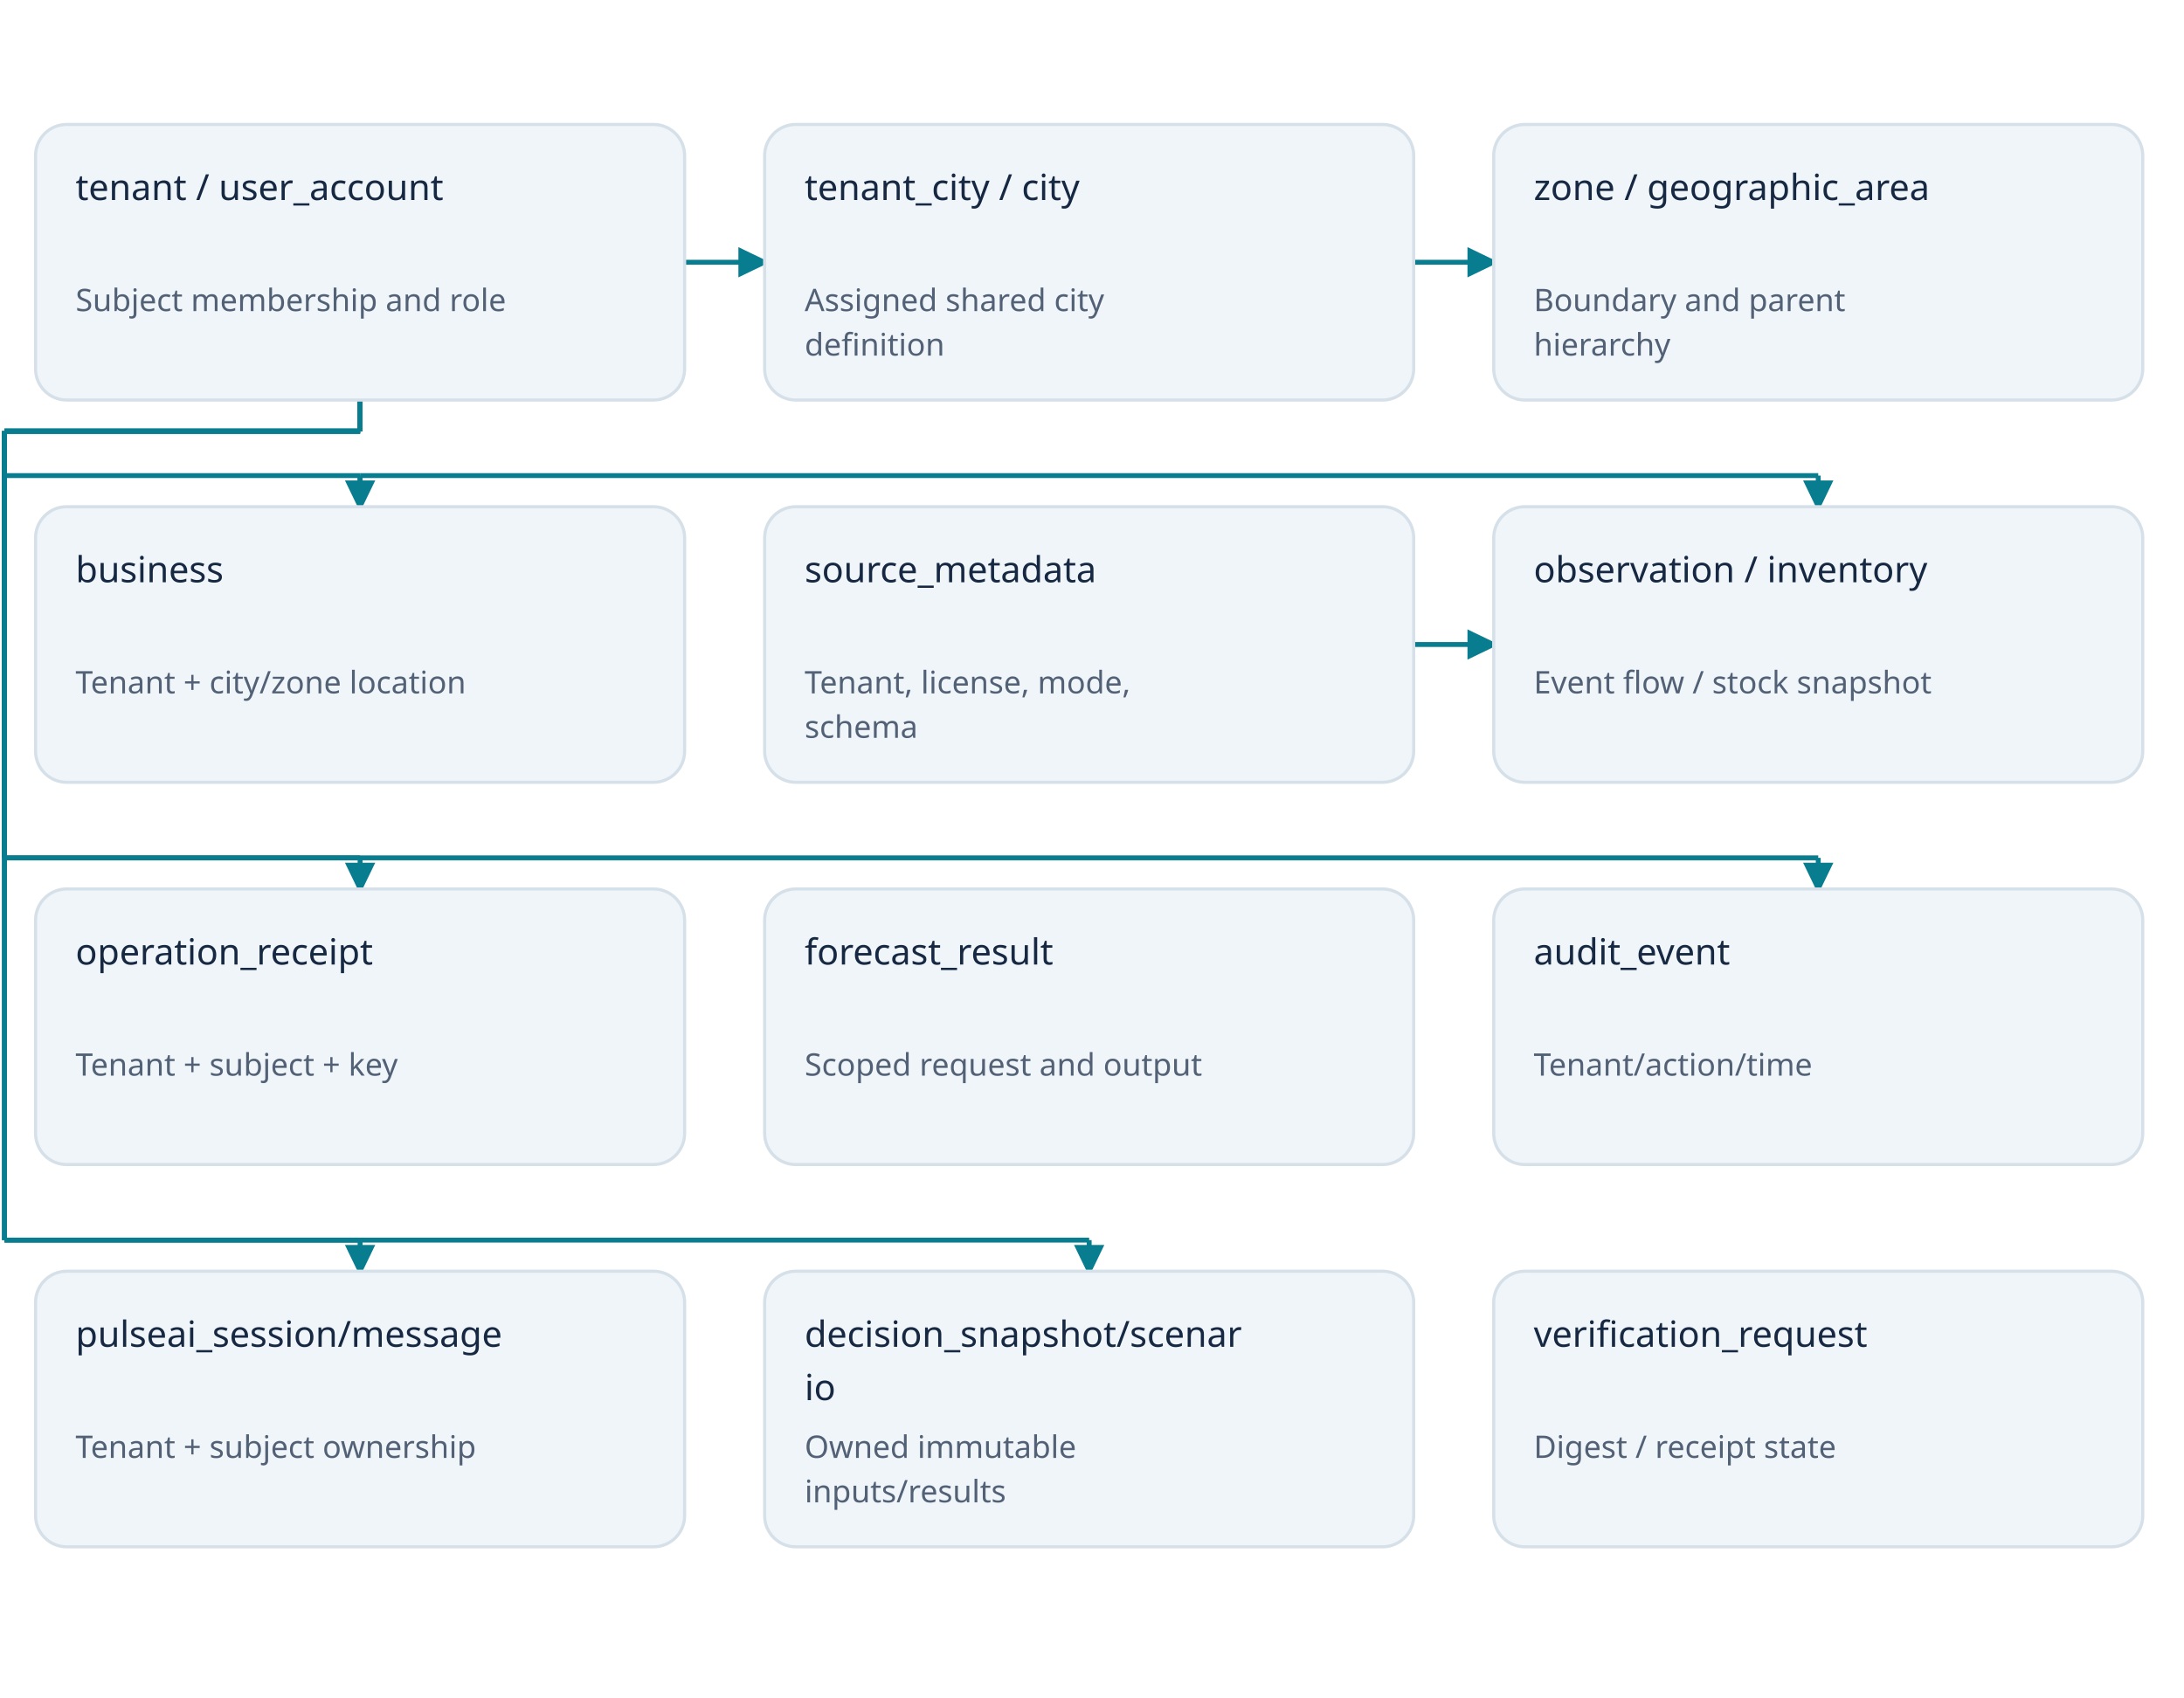
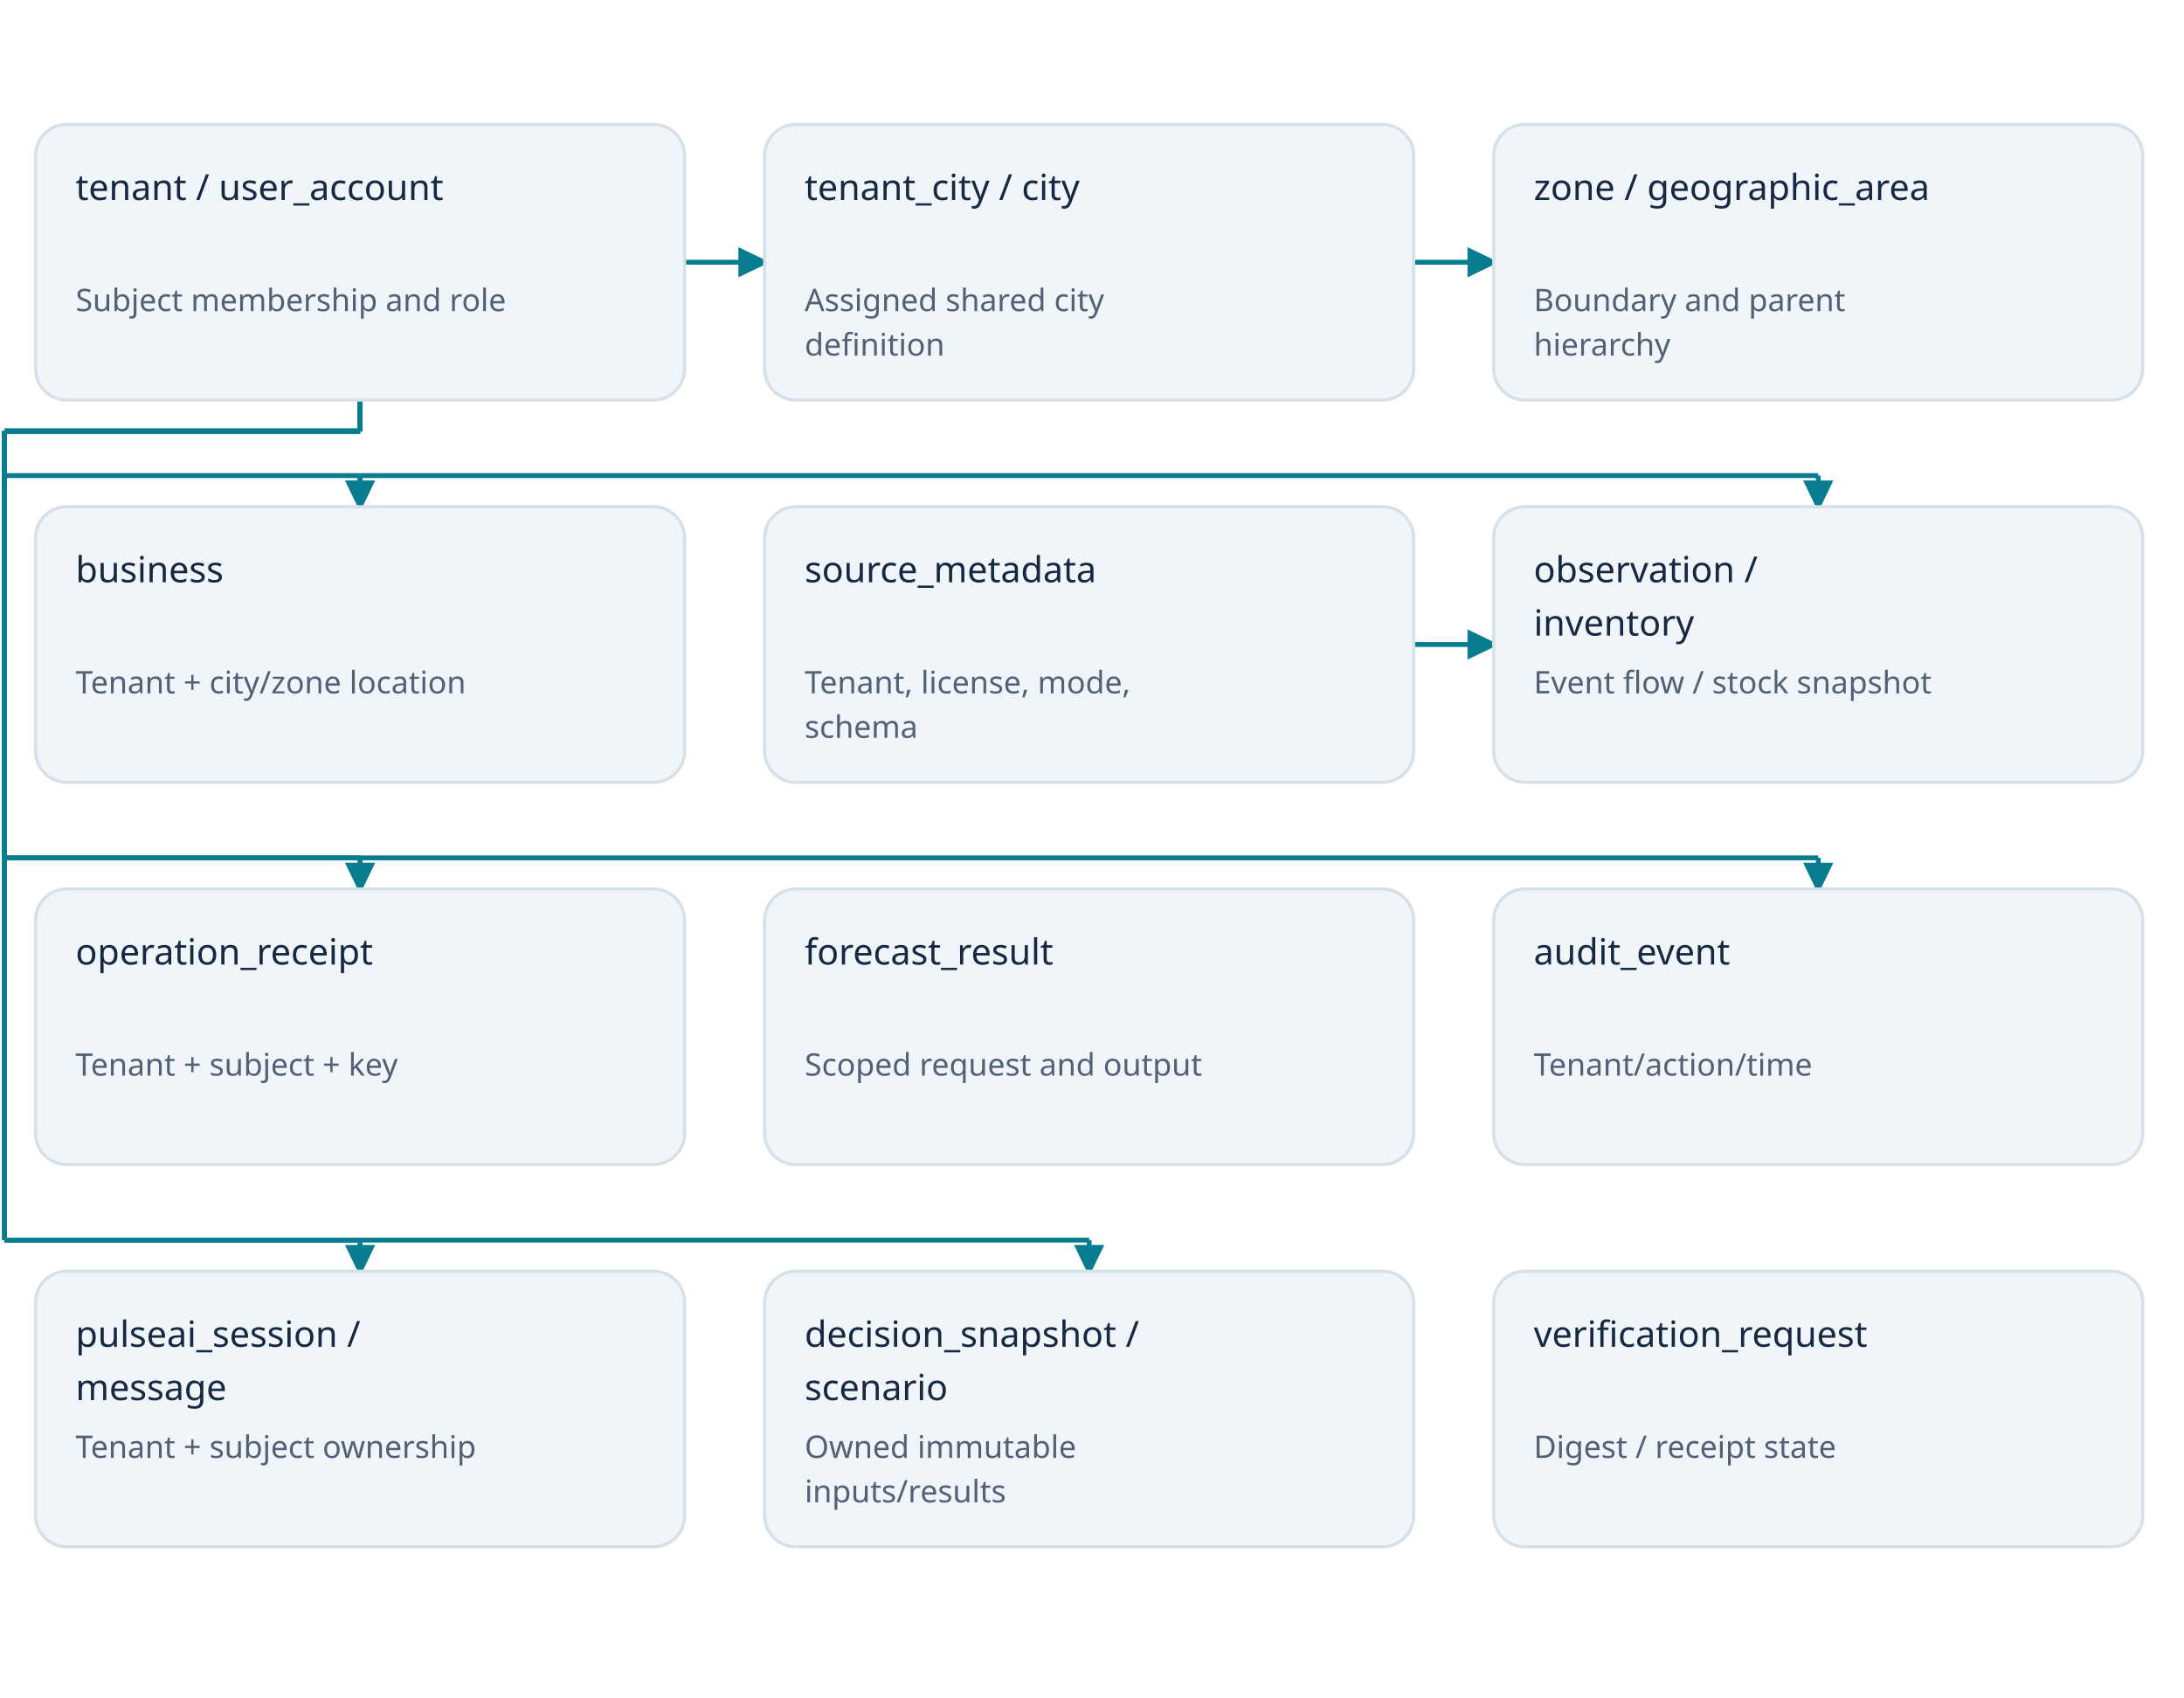
<svg xmlns="http://www.w3.org/2000/svg" width="491.276" height="382" preserveAspectRatio="xMinYMin meet" viewBox="0 0 491 382" version="1.0" fill-rule="evenodd">
  <clipPath id="clip">
    <rect x="0" y="0" width="491.276" height="382" />
  </clipPath>
  <g id="group" transform="scale(1,-1) translate(0,-382)" style="clip-path: url(#clip)">
    <g transform="">
      <path d="M 154,323 L 172,323 Z" style="stroke: rgb(3%,49%,56%); stroke-linecap: butt; stroke-width: 1.1;" />
      <polygon points="172 323, 166.597 325.61, 166.597 320.39" style="stroke: rgb(3%,49%,56%); stroke-linecap: butt; stroke-width: 1; fill: rgb(3%,49%,56%); fill-rule: evenodd;" />
      <path d="M 318,323 L 336,323 Z" style="stroke: rgb(3%,49%,56%); stroke-linecap: butt; stroke-width: 1.1;" />
      <polygon points="336 323, 330.597 325.61, 330.597 320.39" style="stroke: rgb(3%,49%,56%); stroke-linecap: butt; stroke-width: 1; fill: rgb(3%,49%,56%); fill-rule: evenodd;" />
      <path d="M 81,292 L 81,285 Z" style="stroke: rgb(3%,49%,56%); stroke-linecap: butt; stroke-width: 1.1;" />
      <path d="M 81,285 L 1,285 Z" style="stroke: rgb(3%,49%,56%); stroke-linecap: butt; stroke-width: 1.1;" />
      <path d="M 1,285 L 1,275 Z" style="stroke: rgb(3%,49%,56%); stroke-linecap: butt; stroke-width: 1.1;" />
      <path d="M 1,275 L 81,275 Z" style="stroke: rgb(3%,49%,56%); stroke-linecap: butt; stroke-width: 1.1;" />
      <path d="M 81,275 L 81,268 Z" style="stroke: rgb(3%,49%,56%); stroke-linecap: butt; stroke-width: 1.1;" />
      <polygon points="81 268, 83.61 273.403, 78.39 273.403" style="stroke: rgb(3%,49%,56%); stroke-linecap: butt; stroke-width: 1; fill: rgb(3%,49%,56%); fill-rule: evenodd;" />
      <path d="M 318,237 L 336,237 Z" style="stroke: rgb(3%,49%,56%); stroke-linecap: butt; stroke-width: 1.1;" />
      <polygon points="336 237, 330.597 239.61, 330.597 234.39" style="stroke: rgb(3%,49%,56%); stroke-linecap: butt; stroke-width: 1; fill: rgb(3%,49%,56%); fill-rule: evenodd;" />
      <path d="M 81,268 L 81,275 Z" style="stroke: rgb(3%,49%,56%); stroke-linecap: butt; stroke-width: 1.1;" />
      <path d="M 81,275 L 409,275 Z" style="stroke: rgb(3%,49%,56%); stroke-linecap: butt; stroke-width: 1.1;" />
      <path d="M 409,275 L 409,268 Z" style="stroke: rgb(3%,49%,56%); stroke-linecap: butt; stroke-width: 1.1;" />
      <polygon points="409 268, 411.61 273.403, 406.39 273.403" style="stroke: rgb(3%,49%,56%); stroke-linecap: butt; stroke-width: 1; fill: rgb(3%,49%,56%); fill-rule: evenodd;" />
      <path d="M 81,292 L 81,285 Z" style="stroke: rgb(3%,49%,56%); stroke-linecap: butt; stroke-width: 1.1;" />
      <path d="M 81,285 L 1,285 Z" style="stroke: rgb(3%,49%,56%); stroke-linecap: butt; stroke-width: 1.1;" />
      <path d="M 1,285 L 1,103 Z" style="stroke: rgb(3%,49%,56%); stroke-linecap: butt; stroke-width: 1.1;" />
      <path d="M 1,103 L 81,103 Z" style="stroke: rgb(3%,49%,56%); stroke-linecap: butt; stroke-width: 1.1;" />
      <path d="M 81,103 L 81,96 Z" style="stroke: rgb(3%,49%,56%); stroke-linecap: butt; stroke-width: 1.1;" />
      <polygon points="81 96, 83.61 101.403, 78.39 101.403" style="stroke: rgb(3%,49%,56%); stroke-linecap: butt; stroke-width: 1; fill: rgb(3%,49%,56%); fill-rule: evenodd;" />
      <path d="M 81,292 L 81,285 Z" style="stroke: rgb(3%,49%,56%); stroke-linecap: butt; stroke-width: 1.1;" />
      <path d="M 81,285 L 1,285 Z" style="stroke: rgb(3%,49%,56%); stroke-linecap: butt; stroke-width: 1.1;" />
      <path d="M 1,285 L 1,103 Z" style="stroke: rgb(3%,49%,56%); stroke-linecap: butt; stroke-width: 1.1;" />
      <path d="M 1,103 L 245,103 Z" style="stroke: rgb(3%,49%,56%); stroke-linecap: butt; stroke-width: 1.1;" />
      <path d="M 245,103 L 245,96 Z" style="stroke: rgb(3%,49%,56%); stroke-linecap: butt; stroke-width: 1.1;" />
      <polygon points="245 96, 247.61 101.403, 242.39 101.403" style="stroke: rgb(3%,49%,56%); stroke-linecap: butt; stroke-width: 1; fill: rgb(3%,49%,56%); fill-rule: evenodd;" />
      <path d="M 81,292 L 81,285 Z" style="stroke: rgb(3%,49%,56%); stroke-linecap: butt; stroke-width: 1.1;" />
      <path d="M 81,285 L 1,285 Z" style="stroke: rgb(3%,49%,56%); stroke-linecap: butt; stroke-width: 1.1;" />
      <path d="M 1,285 L 1,189 Z" style="stroke: rgb(3%,49%,56%); stroke-linecap: butt; stroke-width: 1.1;" />
      <path d="M 1,189 L 81,189 Z" style="stroke: rgb(3%,49%,56%); stroke-linecap: butt; stroke-width: 1.1;" />
      <path d="M 81,189 L 81,182 Z" style="stroke: rgb(3%,49%,56%); stroke-linecap: butt; stroke-width: 1.1;" />
      <polygon points="81 182, 83.61 187.403, 78.39 187.403" style="stroke: rgb(3%,49%,56%); stroke-linecap: butt; stroke-width: 1; fill: rgb(3%,49%,56%); fill-rule: evenodd;" />
      <path d="M 81,292 L 81,285 Z" style="stroke: rgb(3%,49%,56%); stroke-linecap: butt; stroke-width: 1.1;" />
      <path d="M 81,285 L 1,285 Z" style="stroke: rgb(3%,49%,56%); stroke-linecap: butt; stroke-width: 1.1;" />
      <path d="M 1,285 L 1,189 Z" style="stroke: rgb(3%,49%,56%); stroke-linecap: butt; stroke-width: 1.1;" />
      <path d="M 1,189 L 409,189 Z" style="stroke: rgb(3%,49%,56%); stroke-linecap: butt; stroke-width: 1.1;" />
      <path d="M 409,189 L 409,182 Z" style="stroke: rgb(3%,49%,56%); stroke-linecap: butt; stroke-width: 1.1;" />
      <polygon points="409 182, 411.61 187.403, 406.39 187.403" style="stroke: rgb(3%,49%,56%); stroke-linecap: butt; stroke-width: 1; fill: rgb(3%,49%,56%); fill-rule: evenodd;" />
      <rect x="8" y="292" width="146" height="62" rx="7" ry="7" style="stroke: rgb(84%,88%,91%); stroke-linecap: butt; stroke-width: 0.7; fill: rgb(94%,96%,98%); fill-rule: evenodd;" />
-       <text x="17" y="337" style="font-family: VeraBold; font-size: 8.1px;fill: rgb(9%,16%,26%); stroke:none;" transform="translate(0,674) scale(1,-1)">tenant / user_account</text>
+       <text x="17" y="337" style="font-family: VeraBold; font-size: 8.1px;fill: rgb(9%,16%,26%); stroke:none;" transform="translate(0,674) scale(1,-1)">tenant  /  user_account</text>
      <text x="17" y="312" style="font-family: Vera; font-size: 7px;fill: rgb(32%,38%,46%); stroke:none;" transform="translate(0,624) scale(1,-1)">Subject membership and role</text>
      <rect x="172" y="292" width="146" height="62" rx="7" ry="7" style="stroke: rgb(84%,88%,91%); stroke-linecap: butt; stroke-width: 0.7; fill: rgb(94%,96%,98%); fill-rule: evenodd;" />
-       <text x="181" y="337" style="font-family: VeraBold; font-size: 8.1px;fill: rgb(9%,16%,26%); stroke:none;" transform="translate(0,674) scale(1,-1)">tenant_city / city</text>
+       <text x="181" y="337" style="font-family: VeraBold; font-size: 8.1px;fill: rgb(9%,16%,26%); stroke:none;" transform="translate(0,674) scale(1,-1)">tenant_city  /  city</text>
      <text x="181" y="312" style="font-family: Vera; font-size: 7px;fill: rgb(32%,38%,46%); stroke:none;" transform="translate(0,624) scale(1,-1)">Assigned shared city</text>
      <text x="181" y="302" style="font-family: Vera; font-size: 7px;fill: rgb(32%,38%,46%); stroke:none;" transform="translate(0,604) scale(1,-1)">definition</text>
      <rect x="336" y="292" width="146" height="62" rx="7" ry="7" style="stroke: rgb(84%,88%,91%); stroke-linecap: butt; stroke-width: 0.7; fill: rgb(94%,96%,98%); fill-rule: evenodd;" />
-       <text x="345" y="337" style="font-family: VeraBold; font-size: 8.1px;fill: rgb(9%,16%,26%); stroke:none;" transform="translate(0,674) scale(1,-1)">zone / geographic_area</text>
+       <text x="345" y="337" style="font-family: VeraBold; font-size: 8.1px;fill: rgb(9%,16%,26%); stroke:none;" transform="translate(0,674) scale(1,-1)">zone  /  geographic_area</text>
      <text x="345" y="312" style="font-family: Vera; font-size: 7px;fill: rgb(32%,38%,46%); stroke:none;" transform="translate(0,624) scale(1,-1)">Boundary and parent</text>
      <text x="345" y="302" style="font-family: Vera; font-size: 7px;fill: rgb(32%,38%,46%); stroke:none;" transform="translate(0,604) scale(1,-1)">hierarchy</text>
      <rect x="8" y="206" width="146" height="62" rx="7" ry="7" style="stroke: rgb(84%,88%,91%); stroke-linecap: butt; stroke-width: 0.7; fill: rgb(94%,96%,98%); fill-rule: evenodd;" />
      <text x="17" y="251" style="font-family: VeraBold; font-size: 8.1px;fill: rgb(9%,16%,26%); stroke:none;" transform="translate(0,502) scale(1,-1)">business</text>
      <text x="17" y="226" style="font-family: Vera; font-size: 7px;fill: rgb(32%,38%,46%); stroke:none;" transform="translate(0,452) scale(1,-1)">Tenant + city/zone location</text>
      <rect x="172" y="206" width="146" height="62" rx="7" ry="7" style="stroke: rgb(84%,88%,91%); stroke-linecap: butt; stroke-width: 0.7; fill: rgb(94%,96%,98%); fill-rule: evenodd;" />
      <text x="181" y="251" style="font-family: VeraBold; font-size: 8.1px;fill: rgb(9%,16%,26%); stroke:none;" transform="translate(0,502) scale(1,-1)">source_metadata</text>
      <text x="181" y="226" style="font-family: Vera; font-size: 7px;fill: rgb(32%,38%,46%); stroke:none;" transform="translate(0,452) scale(1,-1)">Tenant, license, mode,</text>
      <text x="181" y="216" style="font-family: Vera; font-size: 7px;fill: rgb(32%,38%,46%); stroke:none;" transform="translate(0,432) scale(1,-1)">schema</text>
      <rect x="336" y="206" width="146" height="62" rx="7" ry="7" style="stroke: rgb(84%,88%,91%); stroke-linecap: butt; stroke-width: 0.7; fill: rgb(94%,96%,98%); fill-rule: evenodd;" />
-       <text x="345" y="251" style="font-family: VeraBold; font-size: 8.1px;fill: rgb(9%,16%,26%); stroke:none;" transform="translate(0,502) scale(1,-1)">observation / inventory</text>
+       <text x="345" y="251" style="font-family: VeraBold; font-size: 8.1px;fill: rgb(9%,16%,26%); stroke:none;" transform="translate(0,502) scale(1,-1)">observation  /</text>
+       <text x="345" y="239" style="font-family: VeraBold; font-size: 8.1px;fill: rgb(9%,16%,26%); stroke:none;" transform="translate(0,478) scale(1,-1)">inventory</text>
      <text x="345" y="226" style="font-family: Vera; font-size: 7px;fill: rgb(32%,38%,46%); stroke:none;" transform="translate(0,452) scale(1,-1)">Event flow / stock snapshot</text>
      <rect x="8" y="120" width="146" height="62" rx="7" ry="7" style="stroke: rgb(84%,88%,91%); stroke-linecap: butt; stroke-width: 0.7; fill: rgb(94%,96%,98%); fill-rule: evenodd;" />
      <text x="17" y="165" style="font-family: VeraBold; font-size: 8.1px;fill: rgb(9%,16%,26%); stroke:none;" transform="translate(0,330) scale(1,-1)">operation_receipt</text>
      <text x="17" y="140" style="font-family: Vera; font-size: 7px;fill: rgb(32%,38%,46%); stroke:none;" transform="translate(0,280) scale(1,-1)">Tenant + subject + key</text>
      <rect x="172" y="120" width="146" height="62" rx="7" ry="7" style="stroke: rgb(84%,88%,91%); stroke-linecap: butt; stroke-width: 0.7; fill: rgb(94%,96%,98%); fill-rule: evenodd;" />
      <text x="181" y="165" style="font-family: VeraBold; font-size: 8.1px;fill: rgb(9%,16%,26%); stroke:none;" transform="translate(0,330) scale(1,-1)">forecast_result</text>
      <text x="181" y="140" style="font-family: Vera; font-size: 7px;fill: rgb(32%,38%,46%); stroke:none;" transform="translate(0,280) scale(1,-1)">Scoped request and output</text>
      <rect x="336" y="120" width="146" height="62" rx="7" ry="7" style="stroke: rgb(84%,88%,91%); stroke-linecap: butt; stroke-width: 0.7; fill: rgb(94%,96%,98%); fill-rule: evenodd;" />
      <text x="345" y="165" style="font-family: VeraBold; font-size: 8.1px;fill: rgb(9%,16%,26%); stroke:none;" transform="translate(0,330) scale(1,-1)">audit_event</text>
      <text x="345" y="140" style="font-family: Vera; font-size: 7px;fill: rgb(32%,38%,46%); stroke:none;" transform="translate(0,280) scale(1,-1)">Tenant/action/time</text>
      <rect x="8" y="34" width="146" height="62" rx="7" ry="7" style="stroke: rgb(84%,88%,91%); stroke-linecap: butt; stroke-width: 0.7; fill: rgb(94%,96%,98%); fill-rule: evenodd;" />
-       <text x="17" y="79" style="font-family: VeraBold; font-size: 8.1px;fill: rgb(9%,16%,26%); stroke:none;" transform="translate(0,158) scale(1,-1)">pulseai_session/message</text>
+       <text x="17" y="79" style="font-family: VeraBold; font-size: 8.1px;fill: rgb(9%,16%,26%); stroke:none;" transform="translate(0,158) scale(1,-1)">pulseai_session /</text>
+       <text x="17" y="67" style="font-family: VeraBold; font-size: 8.1px;fill: rgb(9%,16%,26%); stroke:none;" transform="translate(0,134) scale(1,-1)">message</text>
      <text x="17" y="54" style="font-family: Vera; font-size: 7px;fill: rgb(32%,38%,46%); stroke:none;" transform="translate(0,108) scale(1,-1)">Tenant + subject ownership</text>
      <rect x="172" y="34" width="146" height="62" rx="7" ry="7" style="stroke: rgb(84%,88%,91%); stroke-linecap: butt; stroke-width: 0.7; fill: rgb(94%,96%,98%); fill-rule: evenodd;" />
-       <text x="181" y="79" style="font-family: VeraBold; font-size: 8.1px;fill: rgb(9%,16%,26%); stroke:none;" transform="translate(0,158) scale(1,-1)">decision_snapshot/scenar</text>
-       <text x="181" y="67" style="font-family: VeraBold; font-size: 8.1px;fill: rgb(9%,16%,26%); stroke:none;" transform="translate(0,134) scale(1,-1)">io</text>
+       <text x="181" y="79" style="font-family: VeraBold; font-size: 8.1px;fill: rgb(9%,16%,26%); stroke:none;" transform="translate(0,158) scale(1,-1)">decision_snapshot /</text>
+       <text x="181" y="67" style="font-family: VeraBold; font-size: 8.1px;fill: rgb(9%,16%,26%); stroke:none;" transform="translate(0,134) scale(1,-1)">scenario</text>
      <text x="181" y="54" style="font-family: Vera; font-size: 7px;fill: rgb(32%,38%,46%); stroke:none;" transform="translate(0,108) scale(1,-1)">Owned immutable</text>
      <text x="181" y="44" style="font-family: Vera; font-size: 7px;fill: rgb(32%,38%,46%); stroke:none;" transform="translate(0,88) scale(1,-1)">inputs/results</text>
      <rect x="336" y="34" width="146" height="62" rx="7" ry="7" style="stroke: rgb(84%,88%,91%); stroke-linecap: butt; stroke-width: 0.7; fill: rgb(94%,96%,98%); fill-rule: evenodd;" />
      <text x="345" y="79" style="font-family: VeraBold; font-size: 8.1px;fill: rgb(9%,16%,26%); stroke:none;" transform="translate(0,158) scale(1,-1)">verification_request</text>
      <text x="345" y="54" style="font-family: Vera; font-size: 7px;fill: rgb(32%,38%,46%); stroke:none;" transform="translate(0,108) scale(1,-1)">Digest / receipt state</text>
    </g>
  </g>
</svg>
